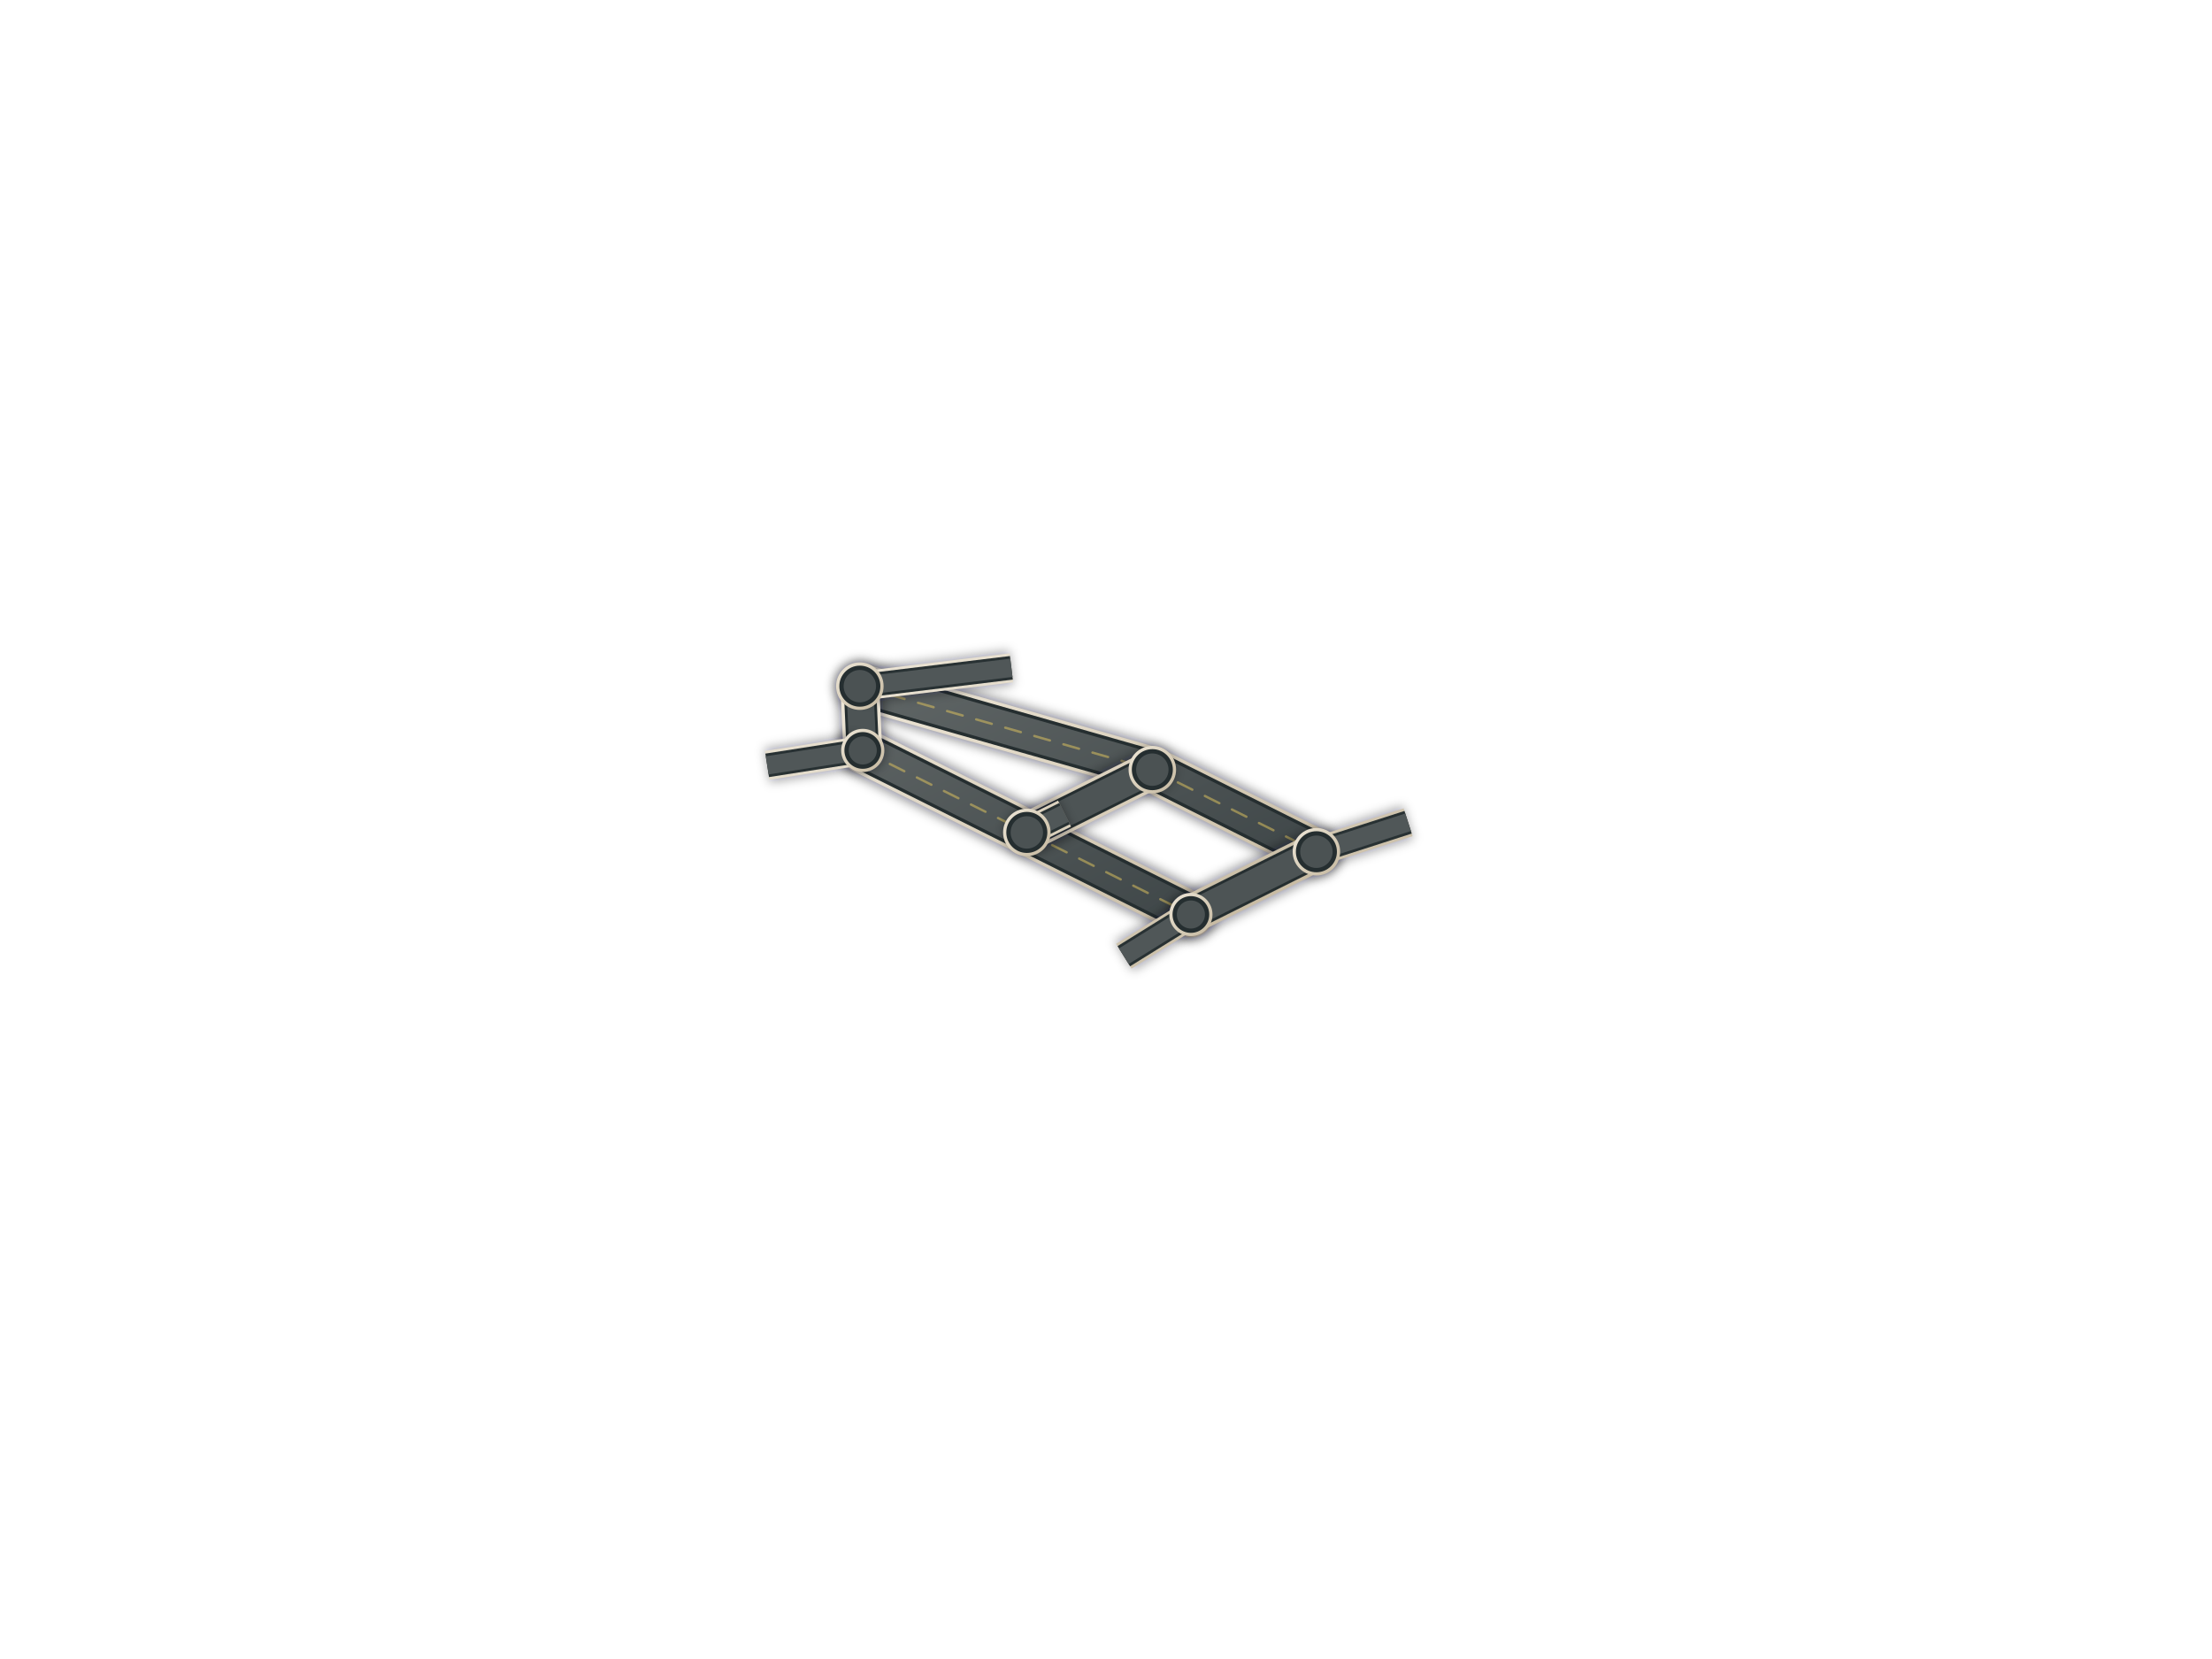
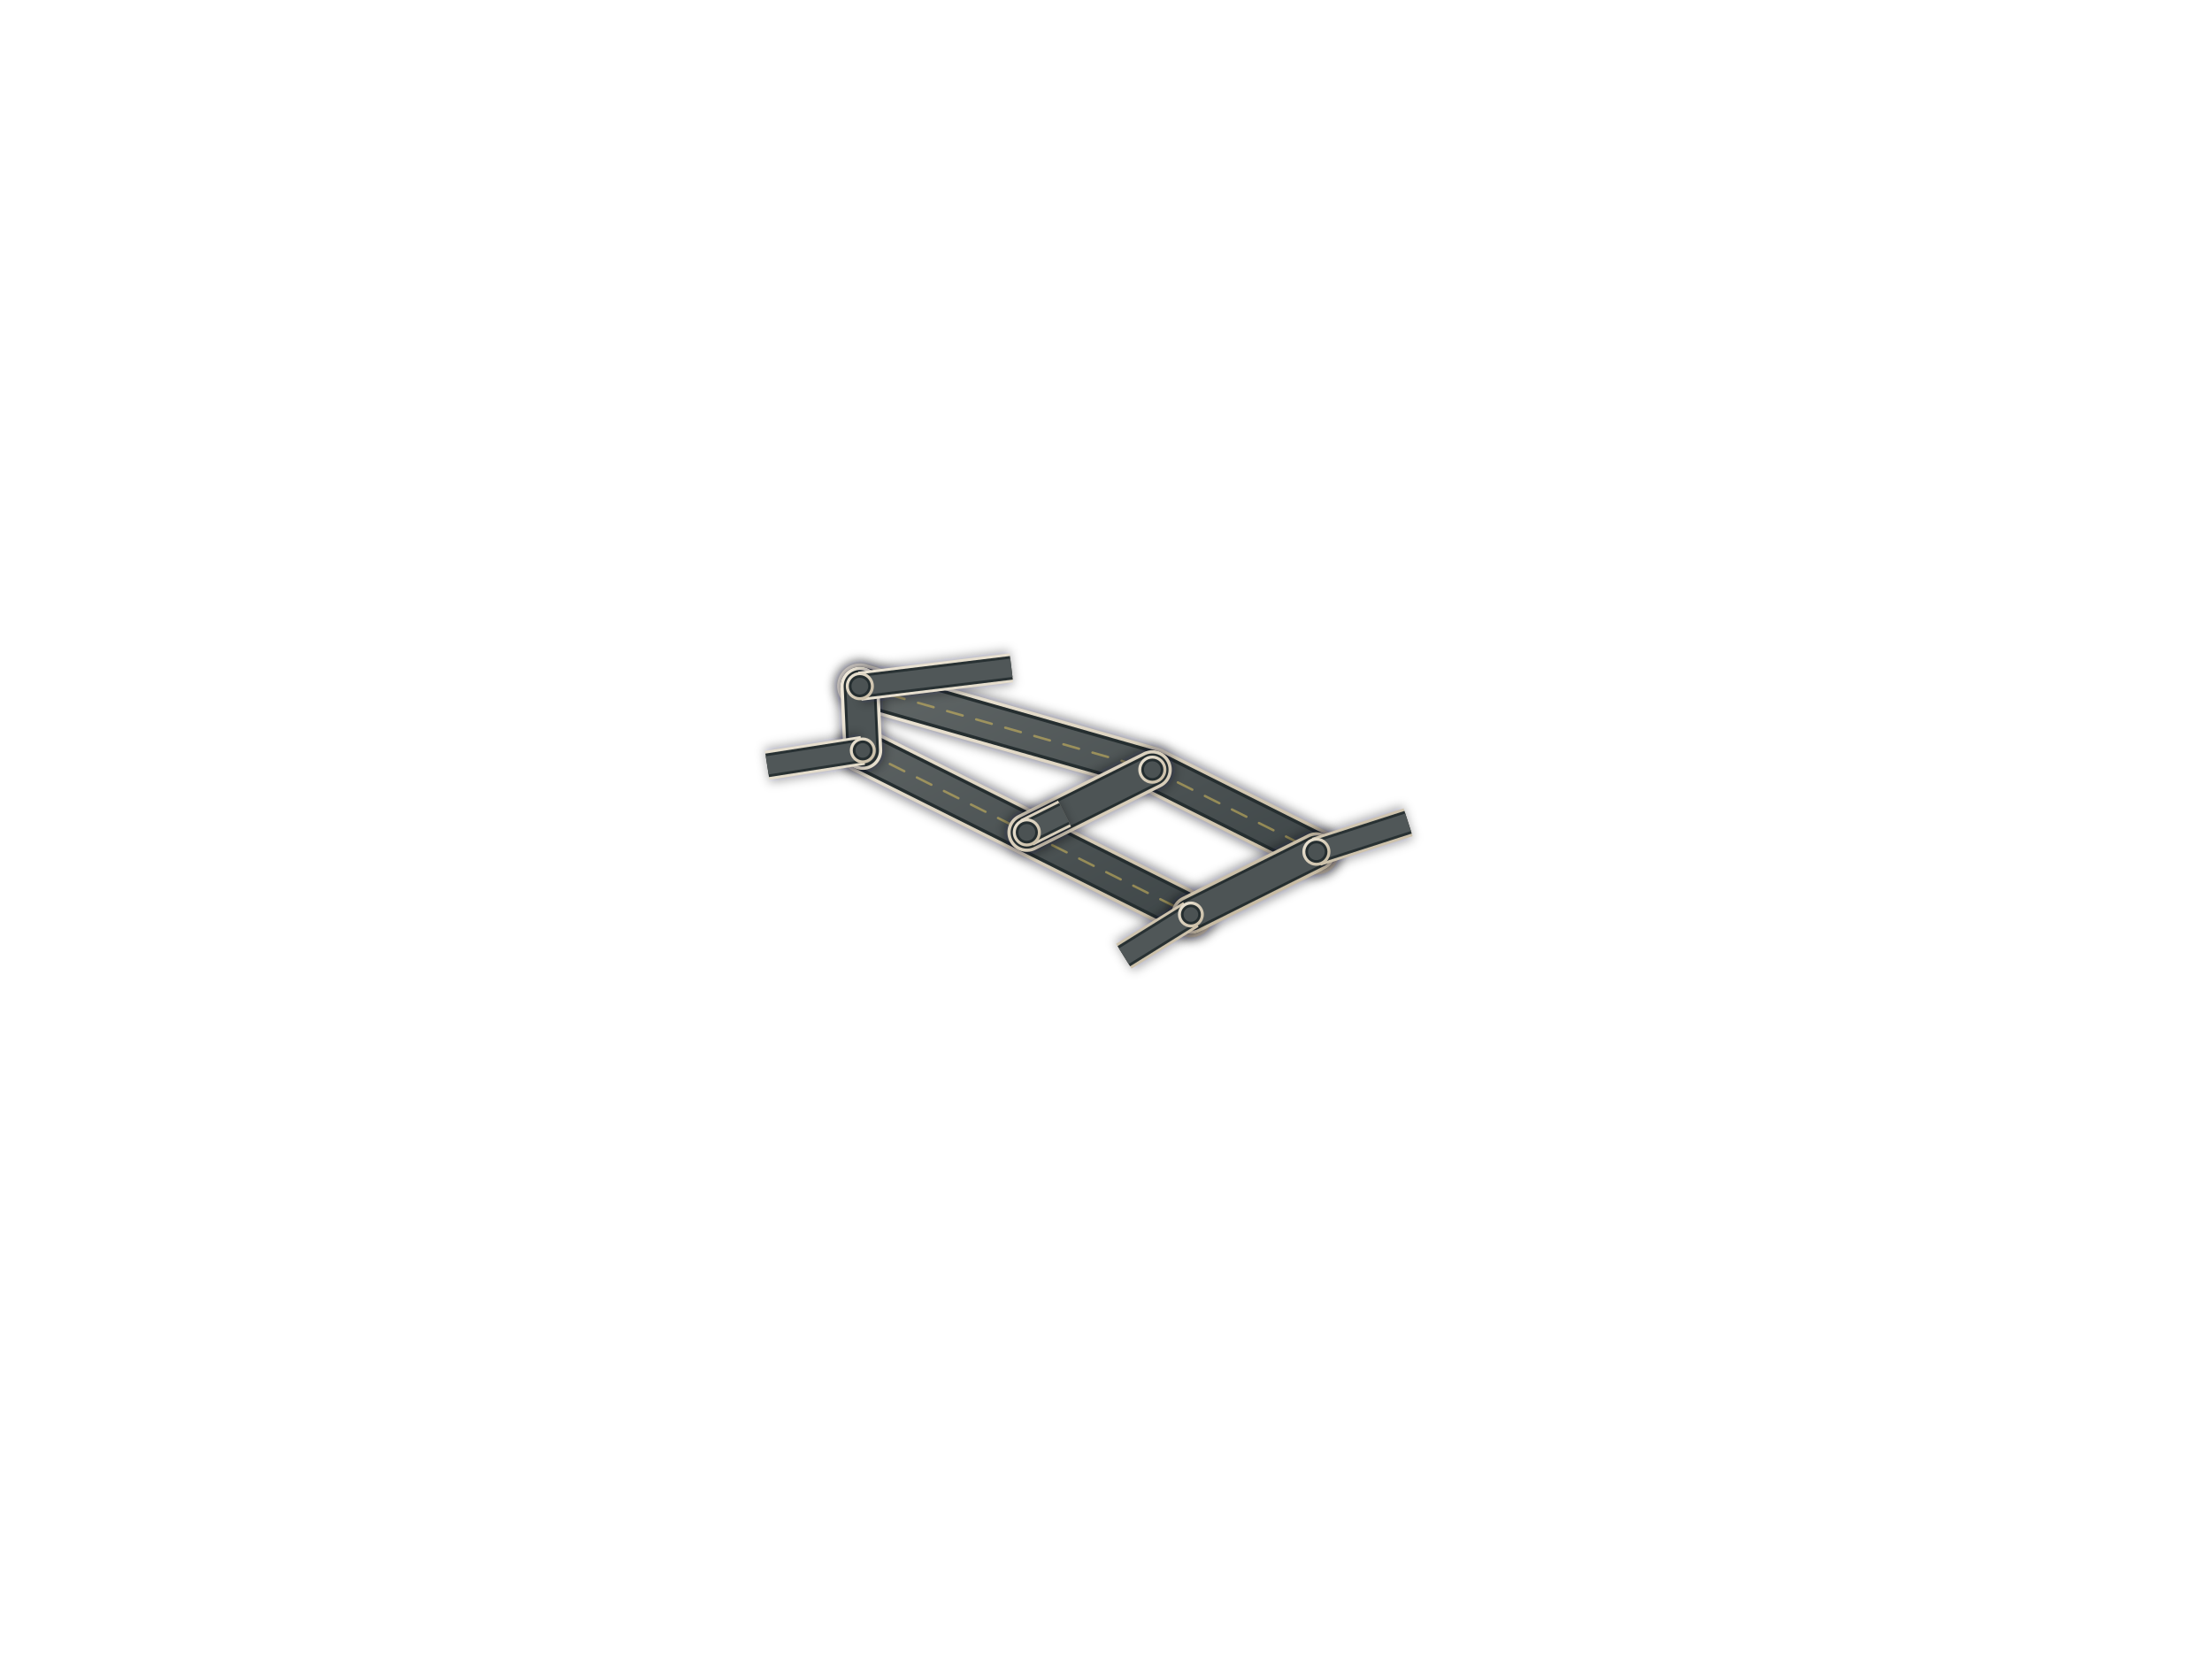
<svg xmlns="http://www.w3.org/2000/svg" width="2048" height="1536" viewBox="0 0 2048 1536">
  <defs>
    <filter id="road-shadow" x="-20%" y="-45%" width="140%" height="190%">
      <feGaussianBlur stdDeviation="5" />
    </filter>
    <linearGradient id="asphalt" x1="0" y1="0" x2="1" y2="1">
      <stop stop-color="#606666" />
      <stop offset=".55" stop-color="#4b5253" />
      <stop offset="1" stop-color="#3a4244" />
    </linearGradient>
    <linearGradient id="curb" x1="0" y1="0" x2="1" y2="1">
      <stop stop-color="#eee7d8" />
      <stop offset="1" stop-color="#c5b89f" />
    </linearGradient>
  </defs>
  <g fill="none" stroke-linecap="round" stroke-linejoin="round">
    <path d="M796.1 635.3 L1066.9 712.6 L1218.8 788.6 M798.8 694.8 L950.7 770.7 L1102.6 846.7" stroke="#071115" stroke-opacity=".42" stroke-width="48" filter="url(#road-shadow)" />
    <path d="M796.1 635.3 L1066.9 712.6 L1218.8 788.6 M798.8 694.8 L950.7 770.7 L1102.6 846.7" stroke="url(#curb)" stroke-width="42" />
    <path d="M796.1 635.3 L1066.9 712.6 L1218.8 788.6 M798.8 694.8 L950.7 770.7 L1102.6 846.7" stroke="#252e30" stroke-width="36" />
    <path d="M796.1 635.3 L1066.9 712.6 L1218.8 788.6 M798.8 694.8 L950.7 770.7 L1102.6 846.7" stroke="url(#asphalt)" stroke-width="30" />
    <path d="M796.1 635.3 L1066.9 712.6 L1218.8 788.6 M798.8 694.8 L950.7 770.7 L1102.6 846.7" stroke="#e0c45e" stroke-opacity=".52" stroke-width="2.2" stroke-dasharray="15 13" />
  </g>
  <g fill="none" stroke-linecap="round" stroke-linejoin="round">
    <path d="M796.1 635.3 L798.8 694.8 M1066.9 712.6 L950.7 770.7 M1218.8 788.6 L1102.6 846.7" stroke="#071115" stroke-opacity=".38" stroke-width="42" filter="url(#road-shadow)" />
    <path d="M796.1 635.3 L798.8 694.8 M1066.9 712.6 L950.7 770.7 M1218.8 788.6 L1102.6 846.7" stroke="url(#curb)" stroke-width="36" />
    <path d="M796.1 635.3 L798.8 694.8 M1066.9 712.6 L950.7 770.7 M1218.8 788.6 L1102.6 846.7" stroke="#252e30" stroke-width="30" />
    <path d="M796.1 635.3 L798.8 694.8 M1066.9 712.6 L950.7 770.7 M1218.8 788.6 L1102.6 846.7" stroke="#4d5455" stroke-width="25" />
  </g>
  <g fill="none" stroke-linecap="butt" stroke-linejoin="round">
    <path d="M796.1 635.3 L936.4 618.3 M1218.8 788.6 L1303.7 761.3 M950.7 770.7 L985.6 753.3 M798.8 694.8 L710.3 708.6 M1102.6 846.7 L1040.5 885.3" stroke="#071115" stroke-opacity=".34" stroke-width="32" filter="url(#road-shadow)" />
    <path d="M796.1 635.3 L936.4 618.3 M1218.8 788.6 L1303.7 761.3 M950.7 770.7 L985.6 753.3 M798.8 694.8 L710.3 708.6 M1102.6 846.7 L1040.5 885.3" stroke="url(#curb)" stroke-width="27" />
    <path d="M796.1 635.3 L936.4 618.3 M1218.8 788.6 L1303.7 761.3 M950.7 770.7 L985.6 753.3 M798.8 694.8 L710.3 708.6 M1102.6 846.7 L1040.5 885.3" stroke="#283133" stroke-width="22" />
    <path d="M796.1 635.3 L936.4 618.3 M1218.8 788.6 L1303.7 761.3 M950.7 770.7 L985.6 753.3 M798.8 694.8 L710.3 708.6 M1102.6 846.7 L1040.5 885.3" stroke="#505758" stroke-width="17" />
  </g>
  <g fill="url(#curb)">
-     <circle cx="796.1" cy="635.3" r="22" />
-     <circle cx="1066.9" cy="712.6" r="22" />
-     <circle cx="1218.8" cy="788.6" r="22" />
-     <circle cx="798.8" cy="694.8" r="20" />
-     <circle cx="950.7" cy="770.7" r="22" />
-     <circle cx="1102.6" cy="846.7" r="20" />
+     <circle cx="796.1" cy="635.3" r="13" />
+     <circle cx="1066.9" cy="712.6" r="13" />
+     <circle cx="1218.8" cy="788.6" r="13" />
+     <circle cx="798.8" cy="694.8" r="12" />
+     <circle cx="950.7" cy="770.7" r="13" />
+     <circle cx="1102.6" cy="846.7" r="12" />
  </g>
-   <g fill="#4b5253" stroke="#252e30" stroke-width="4">
-     <circle cx="796.1" cy="635.3" r="17" />
-     <circle cx="1066.9" cy="712.6" r="17" />
-     <circle cx="1218.8" cy="788.6" r="17" />
-     <circle cx="798.8" cy="694.8" r="15" />
-     <circle cx="950.7" cy="770.7" r="17" />
-     <circle cx="1102.6" cy="846.7" r="15" />
+   <g fill="#4b5253" stroke="#252e30" stroke-width="2.5">
+     <circle cx="796.1" cy="635.3" r="9" />
+     <circle cx="1066.9" cy="712.6" r="9" />
+     <circle cx="1218.8" cy="788.6" r="9" />
+     <circle cx="798.8" cy="694.8" r="8" />
+     <circle cx="950.7" cy="770.7" r="9" />
+     <circle cx="1102.6" cy="846.7" r="8" />
  </g>
</svg>
